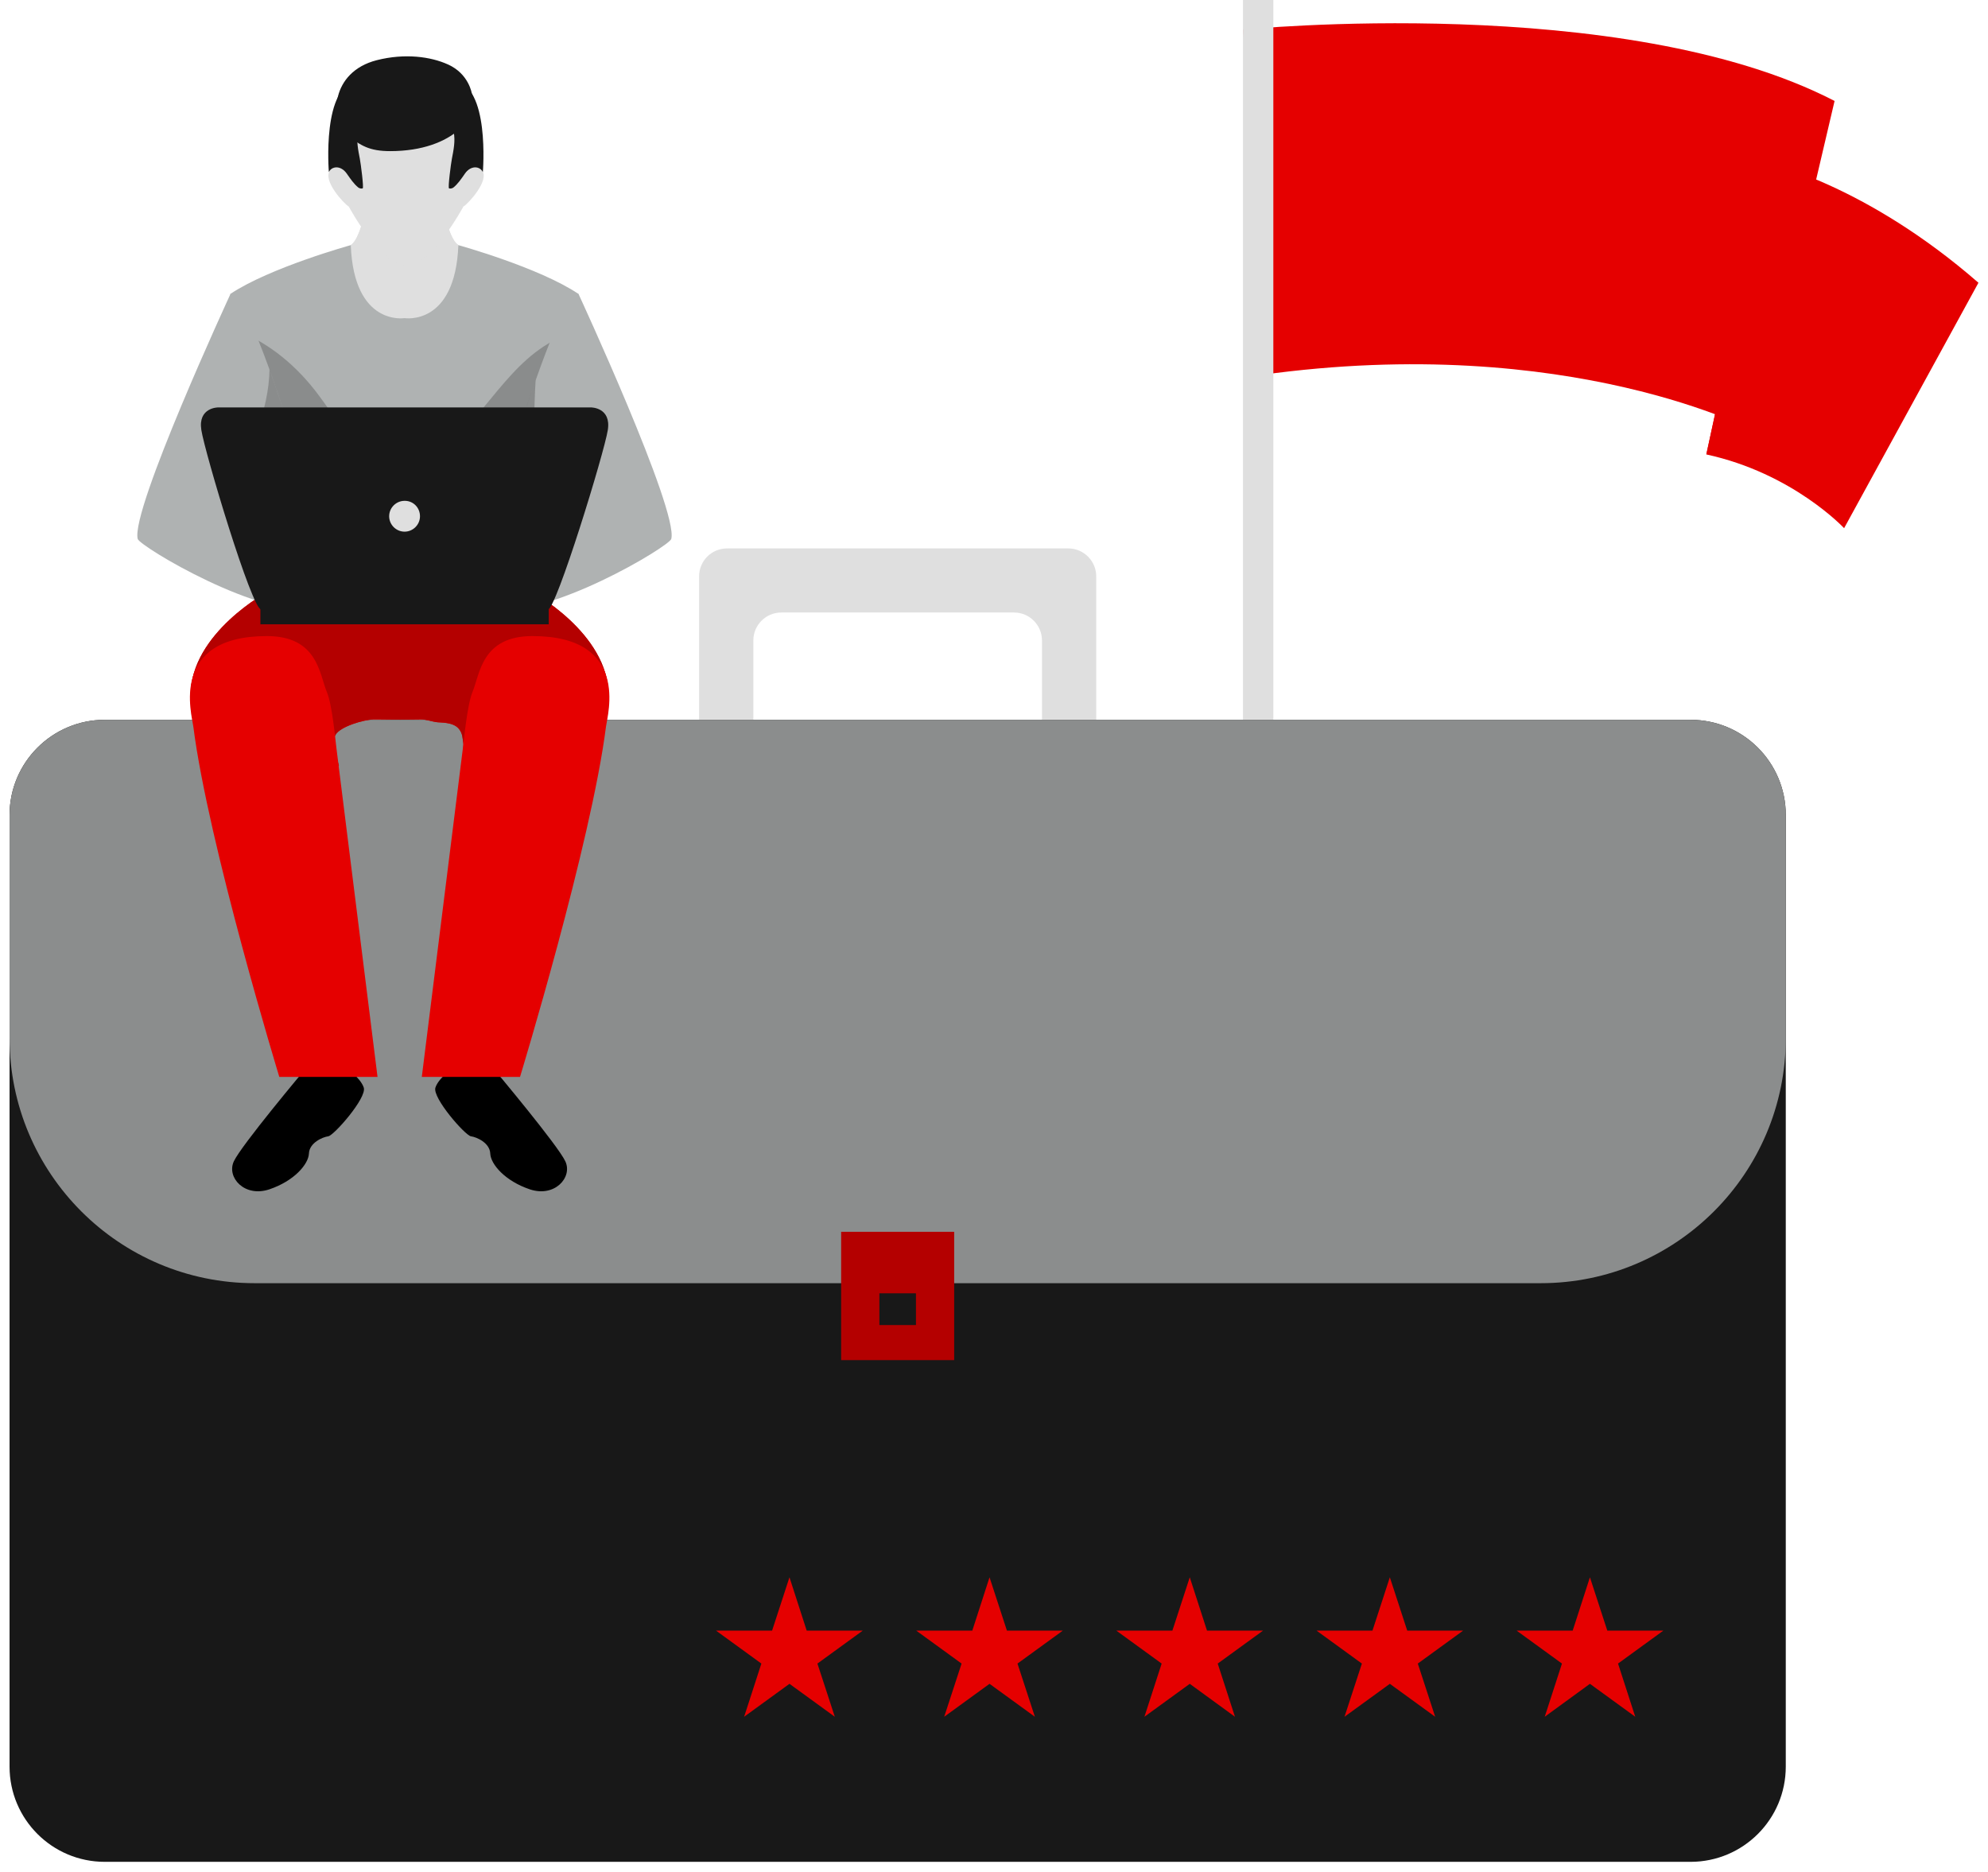
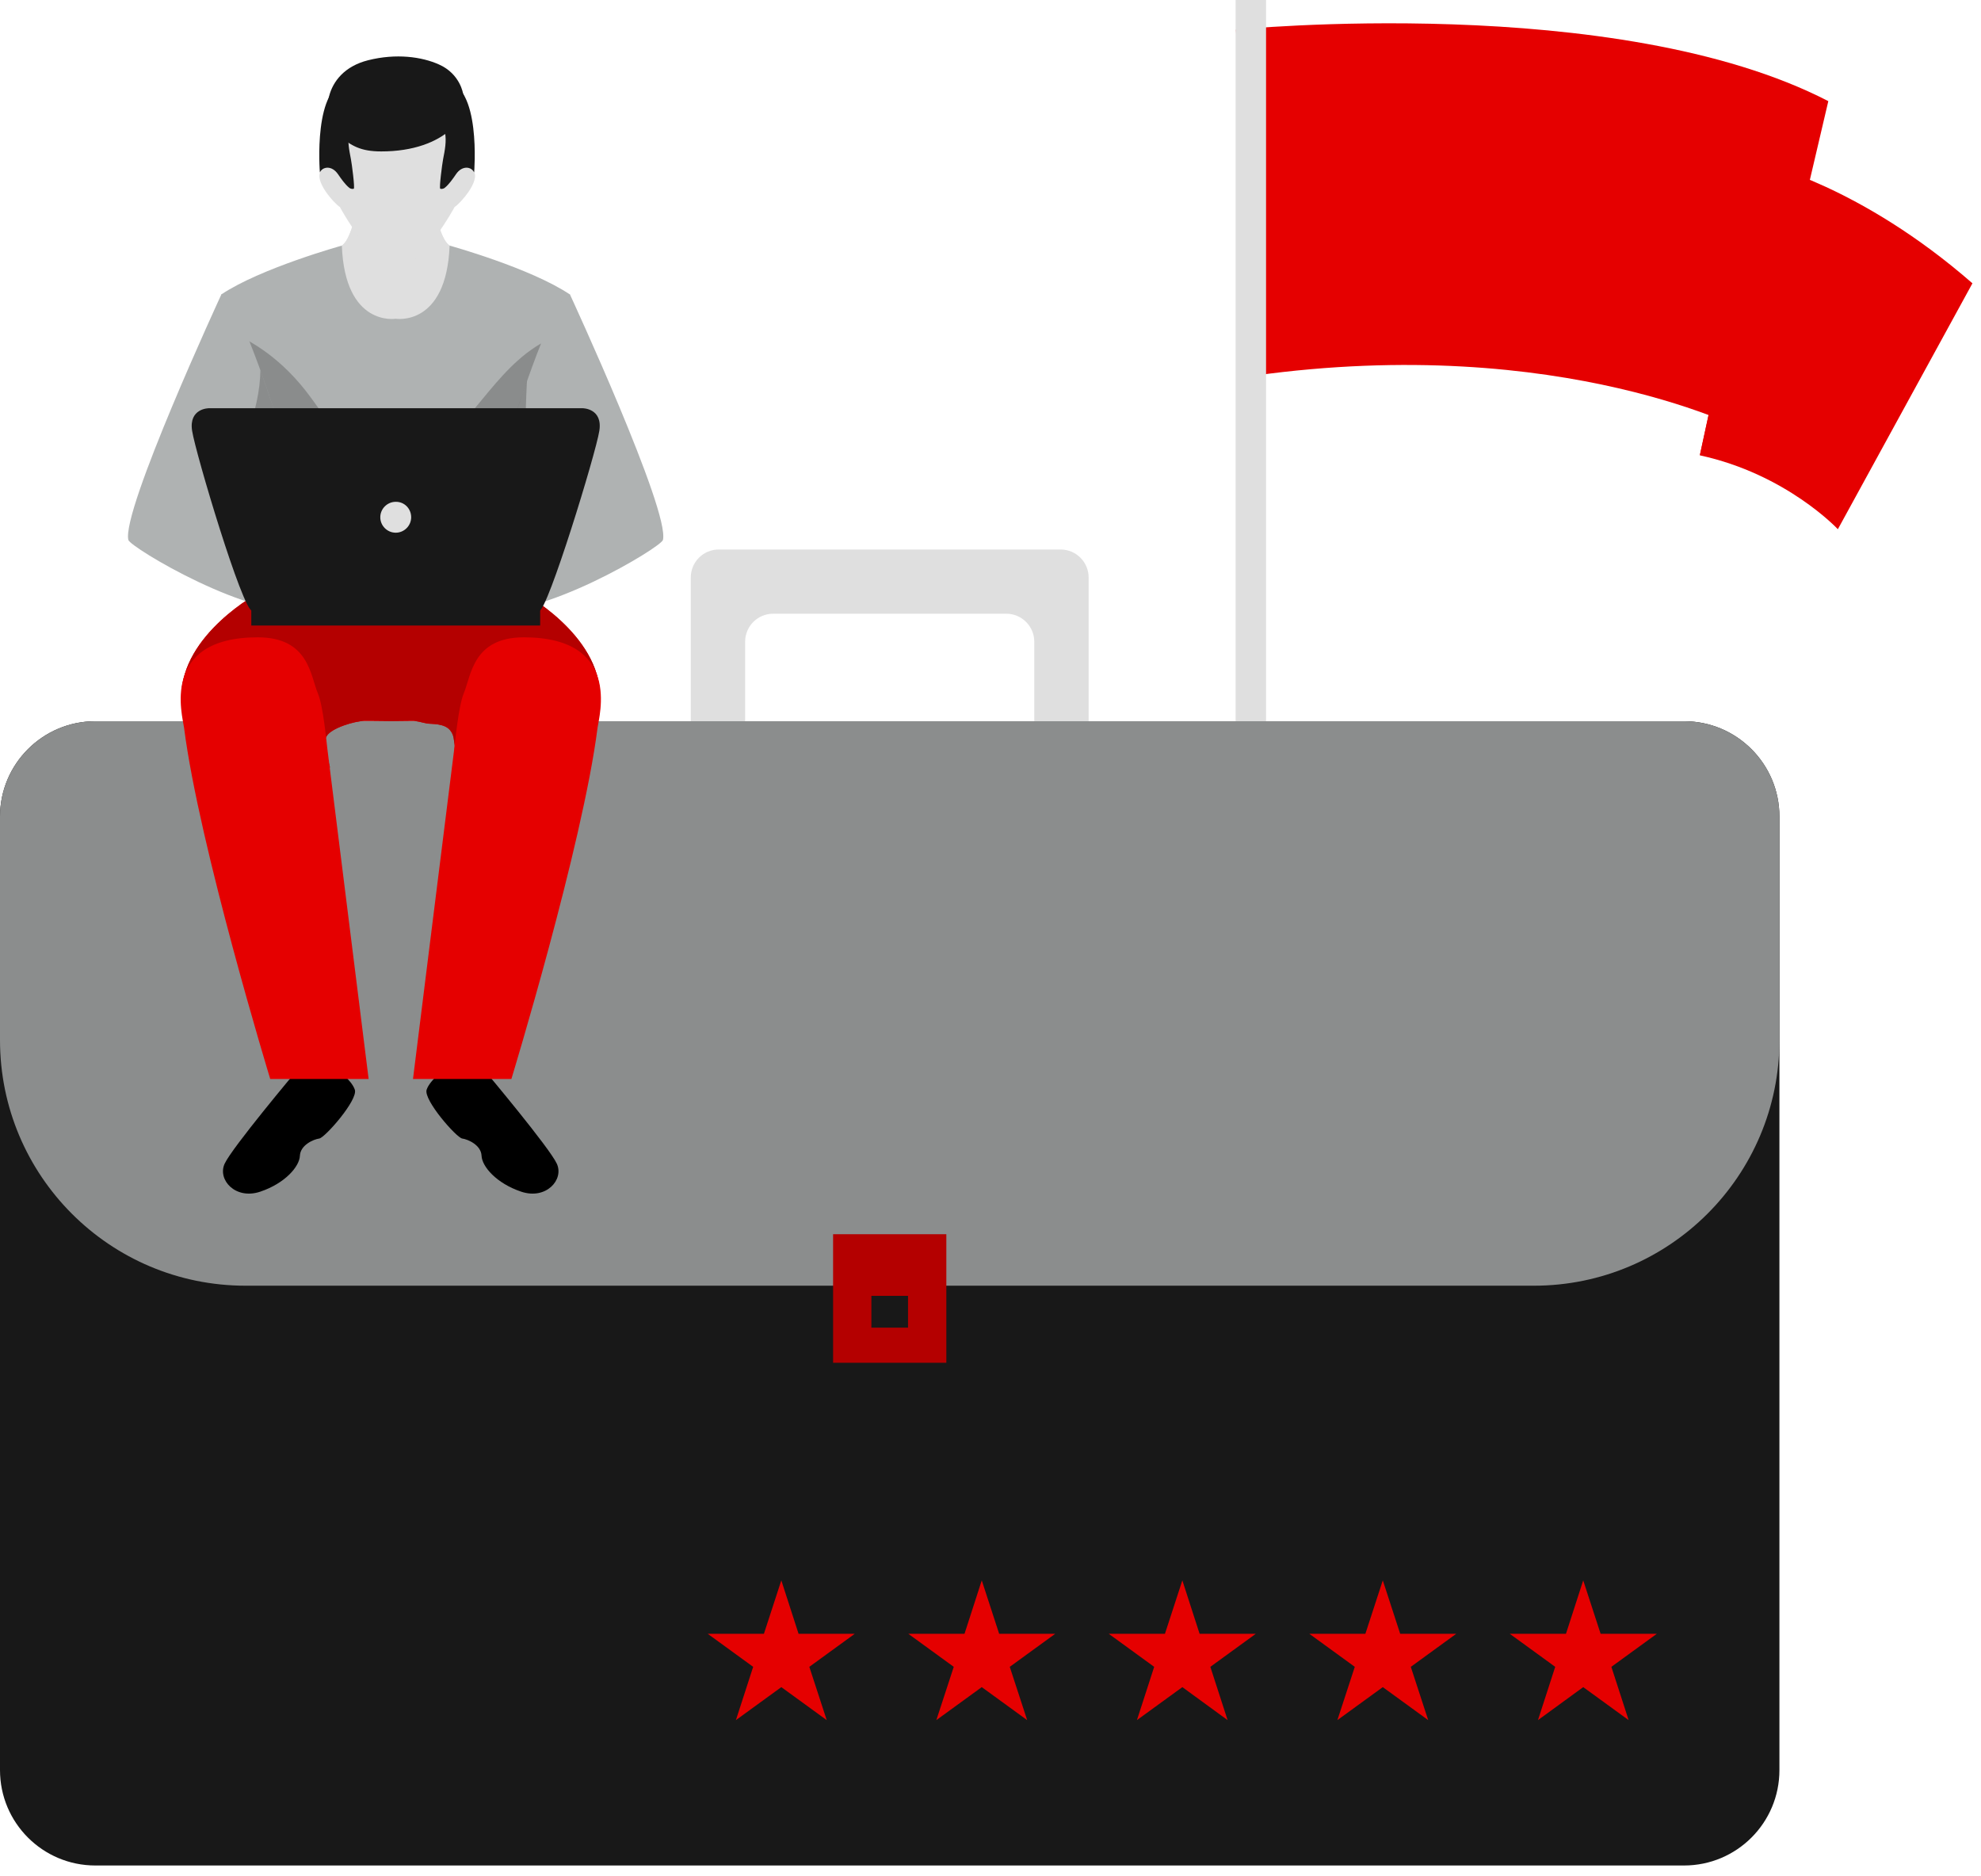
- <svg xmlns="http://www.w3.org/2000/svg" width="188" height="177" viewBox="0 0 188 177" fill="none">
-   <path d="M167.318 15.448C167.318 15.448 176.492 17.492 187.096 26.738L174.392 49.946C174.392 49.946 169.547 44.744 161.359 42.972L167.318 15.448Z" fill="#E50000" />
-   <path d="M169.619 30.167C170.733 26.009 171.648 21.807 172.72 17.634C169.419 16.048 167.332 15.434 167.332 15.434L161.373 42.943C164.703 40.056 165.589 41.157 166.175 40.842C167.146 37.284 168.661 33.725 169.619 30.167Z" fill="#E50000" />
-   <path d="M117.572 2.801C117.572 2.801 153.513 -0.786 173.491 9.546L166.146 40.871C166.146 40.871 148.511 31.397 119.273 35.455L117.572 2.801Z" fill="#E50000" />
-   <path d="M120.416 0H117.544V123.185H120.416V0Z" fill="#DFDFDF" />
-   <path d="M122.617 119.455H115.343V125.228H122.617V119.455Z" fill="#181818" />
-   <path d="M125.475 123.985H112.513V126.886H125.475V123.985Z" fill="#181818" />
-   <path d="M66.112 54.504V75.025H71.242V60.563C71.242 59.106 72.428 57.92 73.886 57.92H95.894C97.351 57.92 98.537 59.106 98.537 60.563V75.025H103.668V54.504C103.668 53.047 102.481 51.86 101.024 51.86H68.756C67.298 51.86 66.112 53.032 66.112 54.504Z" fill="#DFDFDF" />
-   <path d="M159.872 176.06H9.907C4.934 176.06 0.904 172.03 0.904 167.057V77.069C0.904 72.096 4.934 68.066 9.907 68.066H159.872C164.846 68.066 168.876 72.096 168.876 77.069V167.057C168.876 172.03 164.846 176.06 159.872 176.06Z" fill="#181818" />
-   <path d="M168.876 98.162V77.069C168.876 72.096 164.846 68.066 159.872 68.066H9.907C4.934 68.066 0.904 72.096 0.904 77.069V98.162C0.904 110.966 11.279 121.341 24.083 121.341H145.696C158.486 121.341 168.876 110.966 168.876 98.162Z" fill="#8B8D8D" />
-   <path d="M90.234 116.482H79.545V128.615H90.234V116.482Z" fill="#B40000" />
-   <path d="M86.619 122.299H83.161V125.3H86.619V122.299Z" fill="#181818" />
-   <path d="M41.075 14.605H38.26H35.444C35.444 14.605 34.63 22.265 33.172 23.179C33.172 23.179 31.357 32.225 38.26 32.225C46.605 32.225 43.347 23.179 43.347 23.179C41.875 22.265 41.075 14.605 41.075 14.605Z" fill="#DFDFDF" />
-   <path d="M41.075 14.605H38.26H35.444C35.444 14.605 34.63 22.265 33.172 23.179C33.172 23.179 31.357 32.225 38.26 32.225C46.605 32.225 43.347 23.179 43.347 23.179C41.875 22.265 41.075 14.605 41.075 14.605Z" fill="#DFDFDF" />
-   <path d="M45.576 16.106C44.79 15.205 43.861 16.577 43.861 16.577C43.861 16.577 45.148 11.518 43.861 9.289C42.575 7.074 38.403 8.232 38.403 8.232C38.403 8.232 34.23 7.06 32.944 9.289C31.657 11.504 32.944 16.577 32.944 16.577C32.944 16.577 32.015 15.22 31.229 16.106C30.443 17.006 32.515 19.264 32.986 19.535C32.986 19.535 35.987 25.137 38.403 25.137C40.818 25.137 43.819 19.535 43.819 19.535C44.29 19.264 46.348 17.006 45.576 16.106Z" fill="#DFDFDF" />
-   <path d="M37.359 10.247C37.359 10.247 34.201 10.804 33.858 12.49C33.687 13.319 33.872 14.205 34.03 15.02C34.115 15.448 34.415 17.749 34.301 17.806C34.187 17.864 33.972 17.806 33.887 17.735C33.458 17.392 33.129 16.892 32.815 16.449C32.215 15.577 31.357 15.72 31.1 16.277C31.1 16.277 30.4 7.96 33.872 7.674C37.359 7.389 37.359 10.247 37.359 10.247Z" fill="#181818" />
-   <path d="M39.403 10.247C39.403 10.247 42.561 10.804 42.904 12.49C43.075 13.319 42.89 14.205 42.733 15.02C42.647 15.448 42.347 17.749 42.461 17.806C42.575 17.864 42.79 17.806 42.875 17.735C43.304 17.392 43.633 16.892 43.947 16.449C44.547 15.577 45.405 15.72 45.662 16.277C45.662 16.277 46.362 7.96 42.89 7.674C39.403 7.389 39.403 10.247 39.403 10.247Z" fill="#181818" />
-   <path d="M44.619 8.846C44.619 8.846 44.347 6.974 42.347 6.088C40.732 5.359 38.303 5.016 35.644 5.688C31.229 6.803 31.172 11.376 32.829 12.747C34.087 13.776 34.944 14.291 36.902 14.291C43.018 14.291 45.562 10.704 44.619 8.846Z" fill="#181818" />
-   <path d="M43.347 23.18C43.047 30.868 38.26 30.082 38.26 30.082C38.26 30.082 33.472 30.882 33.172 23.18C33.172 23.18 25.527 25.295 21.782 27.796C21.782 27.796 23.369 34.512 23.469 41.972L27.842 58.92L38.245 59.435L48.649 58.92L53.022 41.972C53.122 34.512 54.708 27.796 54.708 27.796C50.992 25.295 43.347 23.18 43.347 23.18Z" fill="#AFB2B2" />
-   <path opacity="0.32" d="M52.293 32.24C47.534 34.769 45.219 40.6 40.603 43.458C35.83 46.416 32.443 40.443 30.114 37.342C28.113 34.655 25.57 32.511 22.468 31.254C22.912 33.912 23.426 37.828 23.483 41.972L27.856 58.92L38.26 59.435L48.663 58.92L53.036 41.972C53.093 37.913 53.593 34.069 54.022 31.425C53.422 31.668 52.836 31.94 52.293 32.24Z" fill="#3D3D3D" />
-   <path d="M57.552 65.765C57.552 59.82 50.178 55.905 50.178 55.905H25.398C25.398 55.905 18.024 59.82 18.024 65.765C18.024 66.737 18.253 68.338 18.624 70.353H26.856C26.527 70.953 26.213 71.524 25.984 71.996C25.913 72.139 25.827 72.267 25.755 72.41C26.984 72.41 28.213 72.41 29.442 72.41C30.214 72.41 30.971 72.41 31.743 72.41C32.2 72.41 32.043 72.596 31.929 71.939C31.743 70.996 31.157 70.453 31.743 69.467C32.2 68.695 34.401 68.052 35.301 68.037C35.502 68.037 35.687 68.037 35.887 68.037C37.188 68.066 38.474 68.066 39.774 68.037C40.332 68.023 40.689 68.195 41.218 68.28C41.632 68.352 42.875 68.238 43.419 68.952C43.776 69.409 43.733 69.824 43.833 70.381C43.861 70.553 43.661 72.425 43.604 72.425H51.107C50.535 71.696 50.064 71.01 49.663 70.367H56.98C57.323 68.352 57.552 66.737 57.552 65.765Z" fill="#E50000" />
-   <path d="M57.552 65.765C57.552 59.82 50.178 55.905 50.178 55.905H25.398C25.398 55.905 18.024 59.82 18.024 65.765C18.024 66.737 18.253 68.338 18.624 70.353H26.856C26.527 70.953 26.213 71.524 25.984 71.996C25.913 72.139 25.827 72.267 25.755 72.41C26.984 72.41 28.213 72.41 29.442 72.41C30.214 72.41 30.971 72.41 31.743 72.41C32.2 72.41 32.043 72.596 31.929 71.939C31.743 70.996 31.157 70.453 31.743 69.467C32.2 68.695 34.401 68.052 35.301 68.037C35.502 68.037 35.687 68.037 35.887 68.037C37.188 68.066 38.474 68.066 39.774 68.037C40.332 68.023 40.689 68.195 41.218 68.28C41.632 68.352 42.875 68.238 43.419 68.952C43.776 69.409 43.733 69.824 43.833 70.381C43.861 70.553 43.661 72.425 43.604 72.425H51.107C50.535 71.696 50.064 71.01 49.663 70.367H56.98C57.323 68.352 57.552 66.737 57.552 65.765Z" fill="#B40000" />
-   <path d="M21.797 27.795C21.797 27.795 12.336 48.245 13.022 50.961C13.194 51.646 24.698 58.592 30.128 57.591L32.329 57.191C32.329 57.191 24.283 27.652 21.797 27.795Z" fill="#AFB2B2" />
-   <path d="M54.708 27.795C54.708 27.795 64.168 48.245 63.482 50.961C63.311 51.646 51.807 58.592 46.377 57.591L44.176 57.191C44.176 57.191 52.221 27.652 54.708 27.795Z" fill="#AFB2B2" />
-   <path opacity="0.32" d="M25.484 34.941C25.47 35.884 25.355 36.87 25.127 37.928C24.283 41.629 22.969 45.473 24.355 49.231C25.398 52.075 27.084 54.948 28.628 57.677C29.156 57.691 29.671 57.677 30.128 57.592L32.329 57.191C32.329 57.191 28.628 43.644 25.484 34.941Z" fill="#3D3D3D" />
-   <path opacity="0.32" d="M49.535 57.492C50.221 55.777 50.65 53.976 50.578 52.047C50.449 48.274 50.435 44.501 50.492 40.714C50.521 39.085 50.564 37.499 50.65 35.956C47.577 44.658 44.162 57.191 44.162 57.191L46.362 57.592C47.291 57.763 48.377 57.706 49.535 57.492Z" fill="#3D3D3D" />
-   <path d="M28.814 101.163C28.814 101.163 22.811 108.309 22.111 109.824C21.411 111.338 23.126 113.253 25.47 112.467C27.813 111.681 29.171 110.095 29.214 109.08C29.256 108.066 30.5 107.523 31.043 107.451C31.586 107.366 34.701 103.821 34.401 102.85C34.087 101.878 32.529 100.806 32.529 100.806L28.814 101.163Z" fill="black" />
-   <path d="M46.763 101.163C46.763 101.163 52.764 108.309 53.465 109.824C54.165 111.338 52.45 113.253 50.106 112.467C47.763 111.681 46.405 110.095 46.362 109.08C46.319 108.066 45.076 107.523 44.533 107.451C43.99 107.366 40.875 103.821 41.175 102.85C41.489 101.878 43.047 100.806 43.047 100.806L46.763 101.163Z" fill="black" />
-   <path d="M30.914 65.451C30.2 63.751 30.057 60.149 25.241 60.149C15.966 60.149 18.138 67.581 18.281 68.695C19.682 79.756 26.413 101.835 26.413 101.835H35.702C35.702 101.835 32.329 74.797 31.8 70.624C31.729 70.053 31.414 66.623 30.914 65.451Z" fill="#E50000" />
-   <path d="M44.676 65.451C45.391 63.751 45.533 60.149 50.349 60.149C59.624 60.149 57.452 67.581 57.309 68.695C55.908 79.756 49.178 101.835 49.178 101.835H39.889C39.889 101.835 43.261 74.797 43.79 70.624C43.861 70.053 44.19 66.623 44.676 65.451Z" fill="#E50000" />
-   <path d="M51.893 57.42H24.626V59.035H51.893V57.42Z" fill="#181818" />
-   <path d="M55.908 38.528H20.611C20.611 38.528 18.71 38.528 19.039 40.657C19.367 42.786 23.812 57.649 24.712 57.649C26.384 57.649 38.26 57.649 38.26 57.649C38.26 57.649 50.135 57.649 51.807 57.649C52.593 57.649 57.152 42.786 57.48 40.657C57.809 38.528 55.908 38.528 55.908 38.528Z" fill="#181818" />
-   <path d="M39.717 48.817C39.717 49.617 39.06 50.275 38.26 50.275C37.459 50.275 36.802 49.617 36.802 48.817C36.802 48.017 37.459 47.36 38.26 47.36C39.074 47.345 39.717 48.003 39.717 48.817Z" fill="#DFDFDF" />
-   <path d="M74.658 149.151L76.287 154.195H81.589L77.301 157.311L78.945 162.341L74.658 159.226L70.371 162.341L72 157.311L67.713 154.195H73.014L74.658 149.151Z" fill="#E50000" />
-   <path d="M93.578 149.151L95.222 154.195H100.509L96.222 157.311L97.866 162.341L93.578 159.226L89.291 162.341L90.935 157.311L86.647 154.195H91.949L93.578 149.151Z" fill="#E50000" />
-   <path d="M112.513 149.151L114.143 154.195H119.444L115.157 157.311L116.786 162.341L112.513 159.226L108.226 162.341L109.855 157.311L105.568 154.195H110.87L112.513 149.151Z" fill="#E50000" />
-   <path d="M131.434 149.151L133.078 154.195H138.365L134.078 157.311L135.721 162.341L131.434 159.226L127.147 162.341L128.79 157.311L124.503 154.195H129.791L131.434 149.151Z" fill="#E50000" />
-   <path d="M150.355 149.151L151.998 154.195H157.3L153.013 157.311L154.642 162.341L150.355 159.226L146.082 162.341L147.711 157.311L143.424 154.195H148.726L150.355 149.151Z" fill="#E50000" />
+ <svg xmlns="http://www.w3.org/2000/svg" width="187" height="177" viewBox="0 0 187 177" fill="none">
+   <path d="M166.414 15.448C166.414 15.448 175.588 17.492 186.192 26.738L173.488 49.946C173.488 49.946 168.643 44.744 160.455 42.972L166.414 15.448Z" fill="#E50000" />
+   <path d="M168.715 30.167C169.829 26.009 170.744 21.807 171.816 17.634C168.515 16.048 166.428 15.434 166.428 15.434L160.469 42.943C163.799 40.056 164.685 41.157 165.271 40.842C166.242 37.284 167.757 33.725 168.715 30.167Z" fill="#E50000" />
+   <path d="M116.668 2.801C116.668 2.801 152.609 -0.786 172.587 9.546L165.242 40.871C165.242 40.871 147.607 31.397 118.369 35.455L116.668 2.801Z" fill="#E50000" />
+   <path d="M119.512 0H116.64V123.185H119.512V0Z" fill="#DFDFDF" />
+   <path d="M121.713 119.455H114.439V125.228H121.713V119.455Z" fill="#181818" />
+   <path d="M124.571 123.985H111.609V126.886H124.571V123.985Z" fill="#181818" />
+   <path d="M65.208 54.504V75.025H70.338V60.563C70.338 59.106 71.524 57.92 72.982 57.92H94.99C96.447 57.92 97.633 59.106 97.633 60.563V75.025H102.764V54.504C102.764 53.047 101.578 51.86 100.12 51.86H67.852C66.394 51.86 65.208 53.032 65.208 54.504Z" fill="#DFDFDF" />
+   <path d="M158.968 176.06H9.003C4.03 176.06 0 172.03 0 167.057V77.069C0 72.096 4.03 68.066 9.003 68.066H158.968C163.942 68.066 167.972 72.096 167.972 77.069V167.057C167.972 172.03 163.942 176.06 158.968 176.06Z" fill="#181818" />
+   <path d="M167.972 98.162V77.069C167.972 72.096 163.942 68.066 158.968 68.066H9.003C4.03 68.066 0 72.096 0 77.069V98.162C0 110.966 10.375 121.341 23.179 121.341H144.792C157.582 121.341 167.972 110.966 167.972 98.162Z" fill="#8B8D8D" />
+   <path d="M89.331 116.482H78.641V128.615H89.331V116.482Z" fill="#B40000" />
+   <path d="M85.715 122.299H82.257V125.3H85.715V122.299Z" fill="#181818" />
+   <path d="M40.171 14.605H37.355H34.54C34.54 14.605 33.726 22.265 32.268 23.179C32.268 23.179 30.453 32.225 37.355 32.225C45.701 32.225 42.443 23.179 42.443 23.179C40.971 22.265 40.171 14.605 40.171 14.605Z" fill="#DFDFDF" />
+   <path d="M40.171 14.605H37.355H34.54C34.54 14.605 33.726 22.265 32.268 23.179C32.268 23.179 30.453 32.225 37.355 32.225C45.701 32.225 42.443 23.179 42.443 23.179C40.971 22.265 40.171 14.605 40.171 14.605Z" fill="#DFDFDF" />
+   <path d="M44.672 16.106C43.886 15.205 42.957 16.577 42.957 16.577C42.957 16.577 44.244 11.518 42.957 9.289C41.671 7.074 37.498 8.232 37.498 8.232C37.498 8.232 33.326 7.06 32.039 9.289C30.753 11.504 32.039 16.577 32.039 16.577C32.039 16.577 31.11 15.22 30.325 16.106C29.539 17.006 31.611 19.264 32.082 19.535C32.082 19.535 35.083 25.137 37.498 25.137C39.913 25.137 42.914 19.535 42.914 19.535C43.386 19.264 45.444 17.006 44.672 16.106Z" fill="#DFDFDF" />
+   <path d="M36.455 10.247C36.455 10.247 33.297 10.804 32.954 12.49C32.783 13.319 32.968 14.205 33.126 15.02C33.211 15.448 33.511 17.749 33.397 17.806C33.283 17.864 33.068 17.806 32.983 17.735C32.554 17.392 32.225 16.892 31.911 16.449C31.311 15.577 30.453 15.72 30.196 16.277C30.196 16.277 29.496 7.96 32.968 7.674C36.455 7.389 36.455 10.247 36.455 10.247Z" fill="#181818" />
+   <path d="M38.499 10.247C38.499 10.247 41.657 10.804 42 12.49C42.172 13.319 41.986 14.205 41.828 15.02C41.743 15.448 41.443 17.749 41.557 17.806C41.671 17.864 41.886 17.806 41.971 17.735C42.4 17.392 42.729 16.892 43.043 16.449C43.643 15.577 44.501 15.72 44.758 16.277C44.758 16.277 45.458 7.96 41.986 7.674C38.499 7.389 38.499 10.247 38.499 10.247Z" fill="#181818" />
+   <path d="M43.715 8.846C43.715 8.846 43.443 6.974 41.443 6.088C39.828 5.359 37.398 5.016 34.74 5.688C30.325 6.803 30.267 11.376 31.925 12.747C33.183 13.776 34.04 14.291 35.998 14.291C42.114 14.291 44.658 10.704 43.715 8.846Z" fill="#181818" />
+   <path d="M42.443 23.18C42.143 30.868 37.355 30.082 37.355 30.082C37.355 30.082 32.568 30.882 32.268 23.18C32.268 23.18 24.623 25.295 20.878 27.796C20.878 27.796 22.465 34.512 22.565 41.972L26.938 58.92L37.341 59.435L47.745 58.92L52.118 41.972C52.218 34.512 53.804 27.796 53.804 27.796C50.088 25.295 42.443 23.18 42.443 23.18Z" fill="#AFB2B2" />
+   <path opacity="0.32" d="M51.389 32.24C46.63 34.769 44.315 40.6 39.699 43.458C34.926 46.416 31.539 40.443 29.21 37.342C27.209 34.655 24.666 32.511 21.564 31.254C22.008 33.912 22.522 37.828 22.579 41.972L26.952 58.92L37.355 59.435L47.759 58.92L52.132 41.972C52.189 37.913 52.689 34.069 53.118 31.425C52.518 31.668 51.932 31.94 51.389 32.24Z" fill="#3D3D3D" />
+   <path d="M56.648 65.765C56.648 59.82 49.274 55.905 49.274 55.905H24.494C24.494 55.905 17.12 59.82 17.12 65.765C17.12 66.737 17.349 68.338 17.72 70.353H25.952C25.623 70.953 25.309 71.524 25.08 71.996C25.009 72.139 24.923 72.267 24.851 72.41C26.08 72.41 27.309 72.41 28.538 72.41C29.31 72.41 30.067 72.41 30.839 72.41C31.296 72.41 31.139 72.596 31.025 71.939C30.839 70.996 30.253 70.453 30.839 69.467C31.296 68.695 33.497 68.052 34.397 68.037C34.597 68.037 34.783 68.037 34.983 68.037C36.284 68.066 37.57 68.066 38.87 68.037C39.428 68.023 39.785 68.195 40.314 68.28C40.728 68.352 41.971 68.238 42.514 68.952C42.872 69.409 42.829 69.824 42.929 70.381C42.958 70.553 42.757 72.425 42.7 72.425H50.203C49.631 71.696 49.16 71.01 48.76 70.367H56.076C56.419 68.352 56.648 66.737 56.648 65.765Z" fill="#E50000" />
+   <path d="M56.648 65.765C56.648 59.82 49.274 55.905 49.274 55.905H24.494C24.494 55.905 17.12 59.82 17.12 65.765C17.12 66.737 17.349 68.338 17.72 70.353H25.952C25.623 70.953 25.309 71.524 25.08 71.996C25.009 72.139 24.923 72.267 24.851 72.41C26.08 72.41 27.309 72.41 28.538 72.41C29.31 72.41 30.067 72.41 30.839 72.41C31.296 72.41 31.139 72.596 31.025 71.939C30.839 70.996 30.253 70.453 30.839 69.467C31.296 68.695 33.497 68.052 34.397 68.037C34.597 68.037 34.783 68.037 34.983 68.037C36.284 68.066 37.57 68.066 38.87 68.037C39.428 68.023 39.785 68.195 40.314 68.28C40.728 68.352 41.971 68.238 42.514 68.952C42.872 69.409 42.829 69.824 42.929 70.381C42.958 70.553 42.757 72.425 42.7 72.425H50.203C49.631 71.696 49.16 71.01 48.76 70.367H56.076C56.419 68.352 56.648 66.737 56.648 65.765Z" fill="#B40000" />
+   <path d="M20.893 27.795C20.893 27.795 11.432 48.245 12.118 50.961C12.29 51.646 23.794 58.592 29.224 57.591L31.425 57.191C31.425 57.191 23.379 27.652 20.893 27.795Z" fill="#AFB2B2" />
+   <path d="M53.804 27.795C53.804 27.795 63.264 48.245 62.578 50.961C62.407 51.646 50.903 58.592 45.472 57.591L43.272 57.191C43.272 57.191 51.317 27.652 53.804 27.795Z" fill="#AFB2B2" />
+   <path opacity="0.32" d="M24.58 34.941C24.566 35.884 24.451 36.87 24.223 37.928C23.379 41.629 22.065 45.473 23.451 49.231C24.494 52.075 26.18 54.948 27.724 57.677C28.252 57.691 28.767 57.677 29.224 57.592L31.425 57.191C31.425 57.191 27.724 43.644 24.58 34.941Z" fill="#3D3D3D" />
+   <path opacity="0.32" d="M48.631 57.492C49.317 55.777 49.745 53.976 49.674 52.047C49.545 48.274 49.531 44.501 49.588 40.714C49.617 39.085 49.66 37.499 49.745 35.956C46.673 44.658 43.258 57.191 43.258 57.191L45.458 57.592C46.387 57.763 47.473 57.706 48.631 57.492Z" fill="#3D3D3D" />
+   <path d="M27.909 101.163C27.909 101.163 21.907 108.309 21.207 109.824C20.507 111.338 22.222 113.253 24.565 112.467C26.909 111.681 28.267 110.095 28.309 109.08C28.352 108.066 29.596 107.523 30.139 107.451C30.682 107.366 33.797 103.821 33.497 102.85C33.182 101.878 31.625 100.806 31.625 100.806L27.909 101.163Z" fill="black" />
+   <path d="M45.858 101.163C45.858 101.163 51.861 108.309 52.561 109.824C53.261 111.338 51.546 113.253 49.202 112.467C46.859 111.681 45.501 110.095 45.458 109.08C45.415 108.066 44.172 107.523 43.629 107.451C43.086 107.366 39.971 103.821 40.271 102.85C40.585 101.878 42.143 100.806 42.143 100.806L45.858 101.163Z" fill="black" />
+   <path d="M30.01 65.451C29.296 63.751 29.153 60.149 24.337 60.149C15.062 60.149 17.234 67.581 17.377 68.695C18.778 79.756 25.509 101.835 25.509 101.835H34.798C34.798 101.835 31.425 74.797 30.896 70.624C30.825 70.053 30.51 66.623 30.01 65.451Z" fill="#E50000" />
+   <path d="M43.772 65.451C44.486 63.751 44.629 60.149 49.445 60.149C58.72 60.149 56.548 67.581 56.405 68.695C55.004 79.756 48.273 101.835 48.273 101.835H38.985C38.985 101.835 42.357 74.797 42.886 70.624C42.957 70.053 43.286 66.623 43.772 65.451Z" fill="#E50000" />
+   <path d="M50.989 57.42H23.722V59.035H50.989V57.42Z" fill="#181818" />
+   <path d="M55.004 38.528H19.707C19.707 38.528 17.806 38.528 18.135 40.657C18.463 42.786 22.908 57.649 23.808 57.649C25.48 57.649 37.355 57.649 37.355 57.649C37.355 57.649 49.231 57.649 50.903 57.649C51.689 57.649 56.248 42.786 56.576 40.657C56.905 38.528 55.004 38.528 55.004 38.528Z" fill="#181818" />
+   <path d="M38.813 48.817C38.813 49.617 38.156 50.275 37.356 50.275C36.555 50.275 35.898 49.617 35.898 48.817C35.898 48.017 36.555 47.36 37.356 47.36C38.17 47.345 38.813 48.003 38.813 48.817Z" fill="#DFDFDF" />
+   <path d="M73.754 149.151L75.383 154.195H80.685L76.398 157.311L78.041 162.341L73.754 159.226L69.467 162.341L71.096 157.311L66.809 154.195H72.11L73.754 149.151Z" fill="#E50000" />
+   <path d="M92.675 149.151L94.318 154.195H99.606L95.318 157.311L96.962 162.341L92.675 159.226L88.387 162.341L90.031 157.311L85.744 154.195H91.046L92.675 149.151Z" fill="#E50000" />
+   <path d="M111.61 149.151L113.239 154.195H118.54L114.253 157.311L115.882 162.341L111.61 159.226L107.322 162.341L108.951 157.311L104.664 154.195H109.966L111.61 149.151Z" fill="#E50000" />
+   <path d="M130.53 149.151L132.174 154.195H137.461L133.174 157.311L134.817 162.341L130.53 159.226L126.243 162.341L127.887 157.311L123.599 154.195H128.887L130.53 149.151Z" fill="#E50000" />
+   <path d="M149.451 149.151L151.094 154.195H156.396L152.109 157.311L153.738 162.341L149.451 159.226L145.178 162.341L146.807 157.311L142.52 154.195H147.822L149.451 149.151Z" fill="#E50000" />
</svg>
